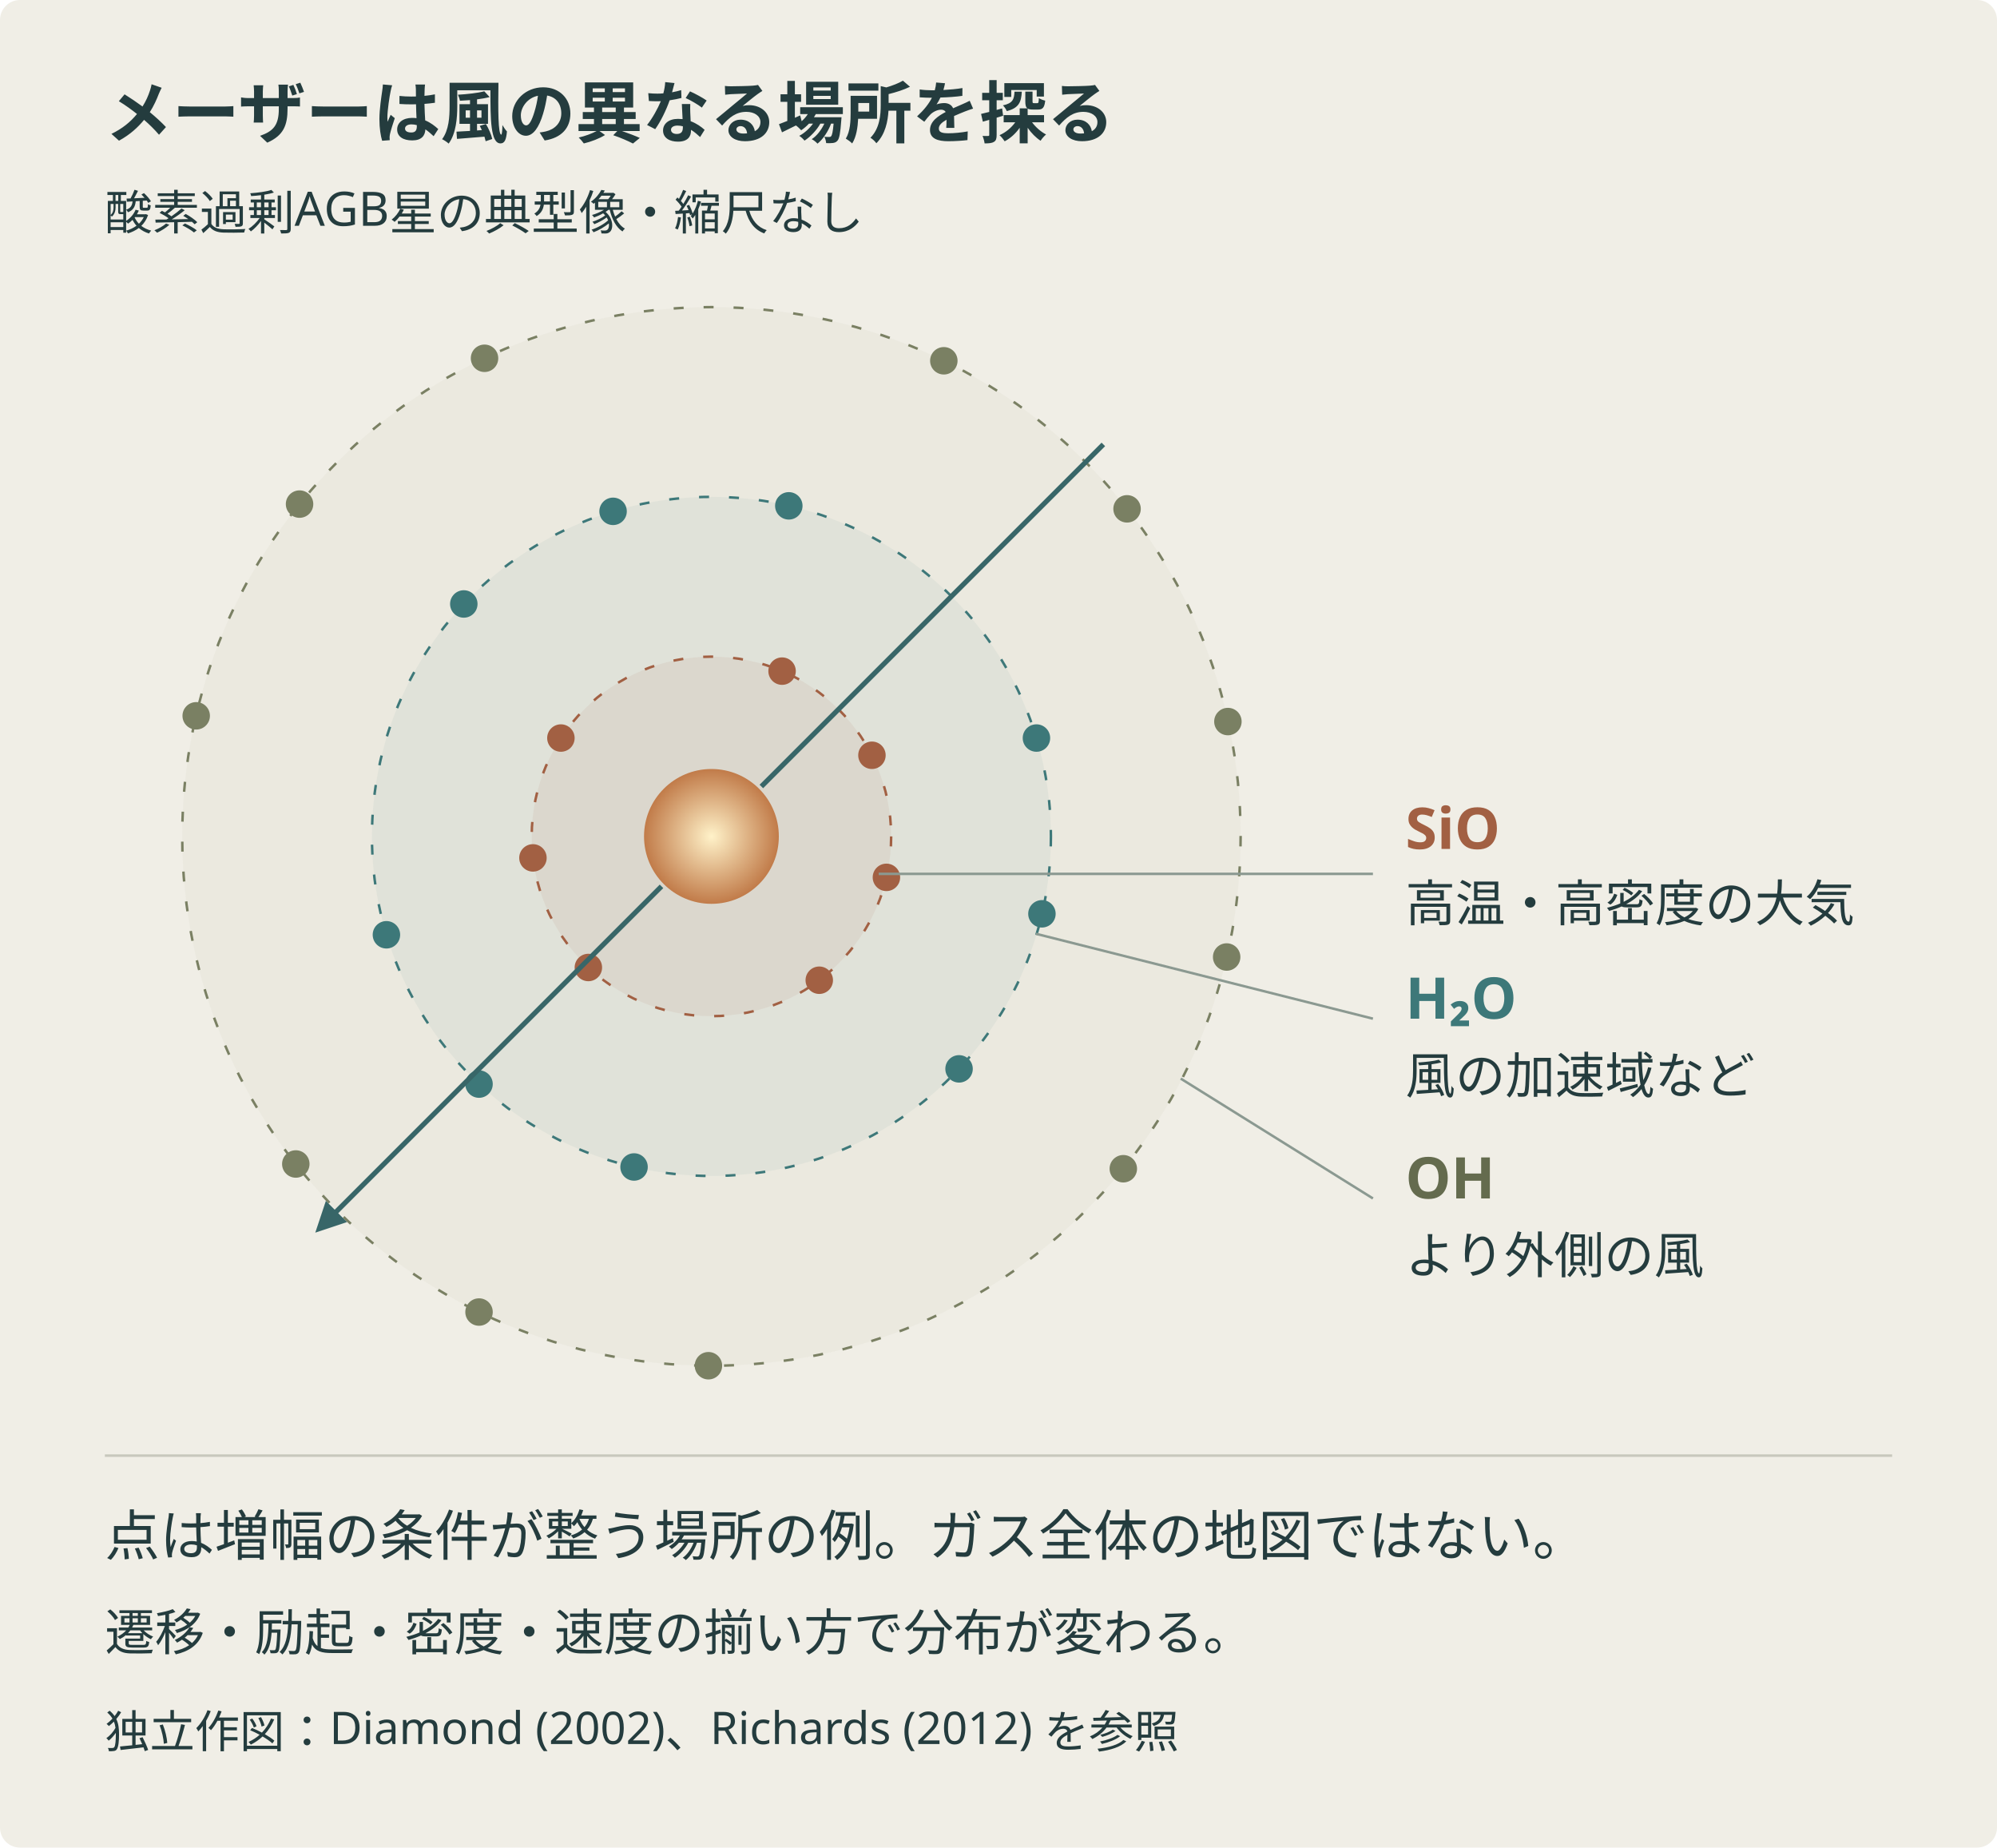
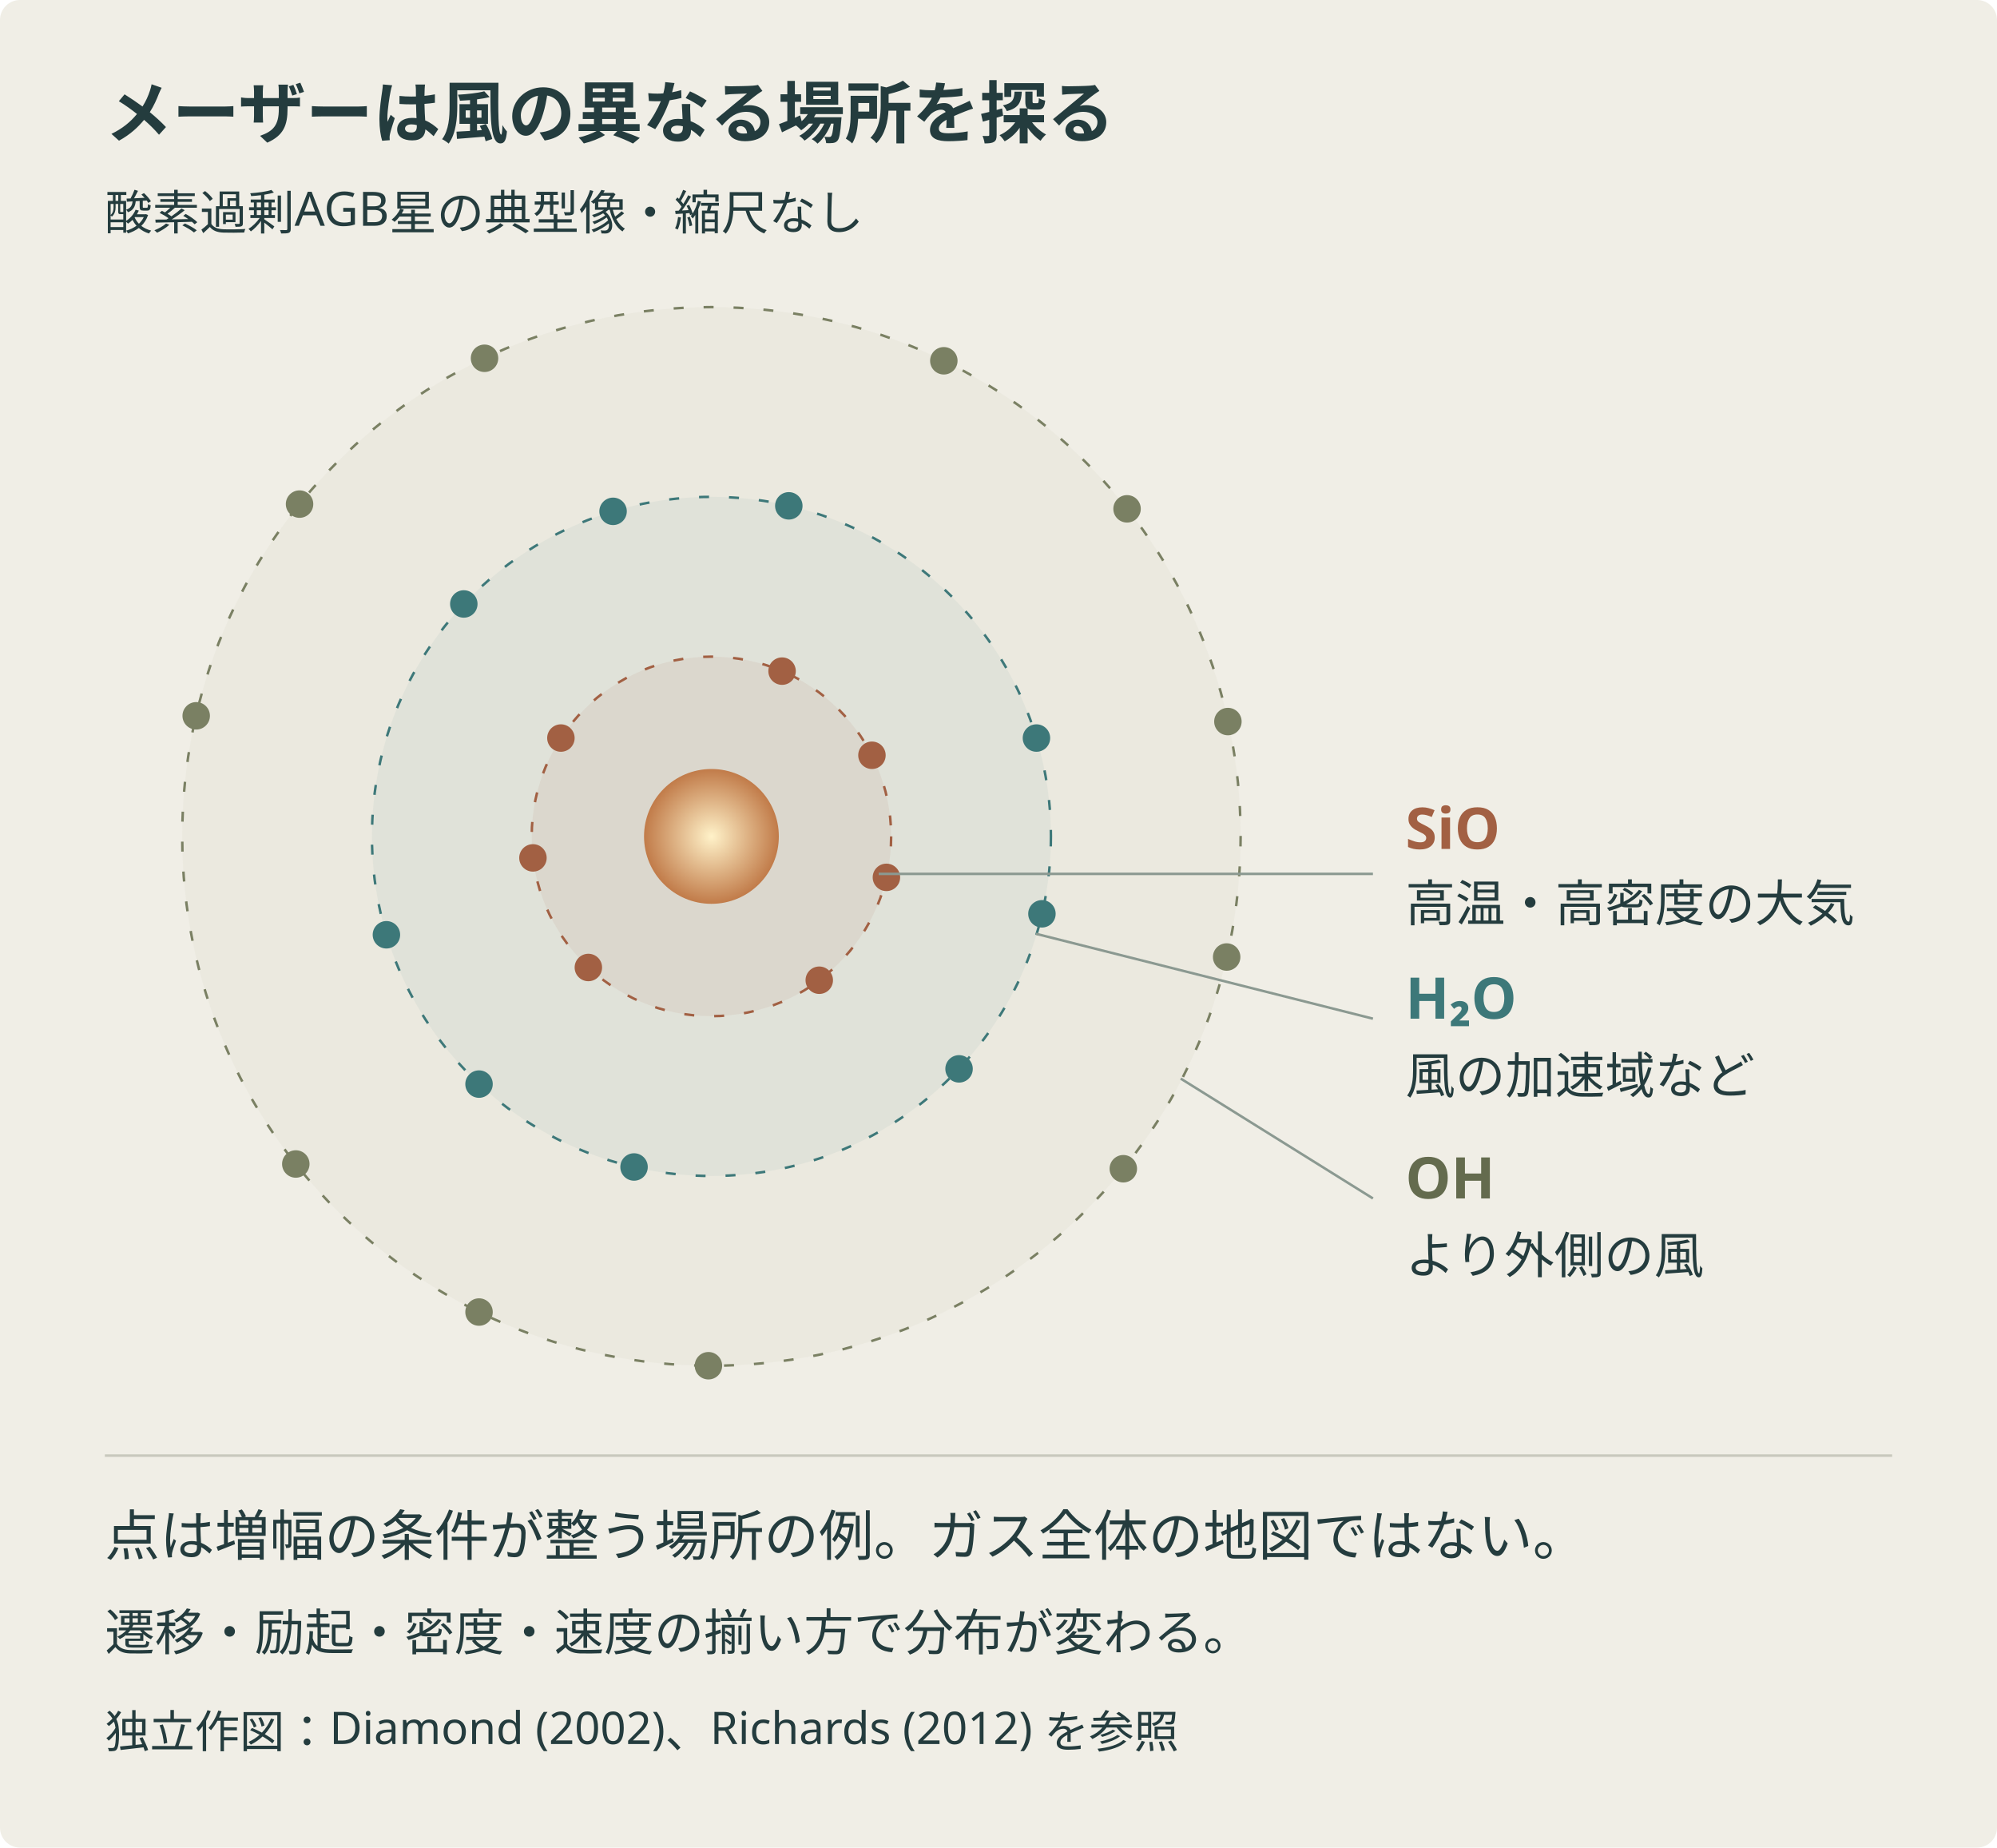
<svg xmlns="http://www.w3.org/2000/svg" width="800" height="740" viewBox="0 0 800 740" role="img" aria-labelledby="title desc">
  <defs>
-     <marker id="arrow" viewBox="0 0 10 10" refX="8" refY="5" markerWidth="6" markerHeight="6" orient="auto-start-reverse">
-       <path d="M0 0 10 5 0 10Z" fill="#386668" />
-     </marker>
    <radialGradient id="star">
      <stop stop-color="#fff2c9" />
      <stop offset="1" stop-color="#c17b49" />
    </radialGradient>
  </defs>
  <rect width="800" height="740" rx="8" fill="#f0eee6" />
  <g font-family="Yu Gothic, Meiryo, sans-serif" fill="#243c3e" font-size="23">
    <text x="42" y="55" font-size="27" font-weight="bold">メーザーは風の異なる場所を探る</text>
    <text x="42" y="92" font-size="19">酸素過剰AGB星の典型像・縮尺なし</text>
    <circle cx="285" cy="335" r="212" fill="#7a8063" fill-opacity=".05" stroke="#7a8063" stroke-dasharray="4 8" />
    <circle cx="285" cy="335" r="136" fill="#3d7879" fill-opacity=".06" stroke="#3d7879" stroke-dasharray="4 8" />
    <circle cx="285" cy="335" r="72" fill="#a26043" fill-opacity=".08" stroke="#a26043" stroke-dasharray="4 8" />
    <circle cx="285" cy="335" r="27" fill="url(#star)" />
    <circle cx="355.1" cy="351.4" r="5.5" fill="#a26043" />
    <circle cx="328.2" cy="392.6" r="5.5" fill="#a26043" />
    <circle cx="235.7" cy="387.5" r="5.5" fill="#a26043" />
    <circle cx="213.5" cy="343.6" r="5.5" fill="#a26043" />
    <circle cx="224.7" cy="295.6" r="5.5" fill="#a26043" />
    <circle cx="313.3" cy="268.8" r="5.5" fill="#a26043" />
    <circle cx="349.3" cy="302.5" r="5.5" fill="#a26043" />
    <circle cx="417.4" cy="366.0" r="5.5" fill="#3d7879" />
    <circle cx="384.2" cy="428.1" r="5.5" fill="#3d7879" />
    <circle cx="254.0" cy="467.4" r="5.5" fill="#3d7879" />
    <circle cx="191.9" cy="434.2" r="5.5" fill="#3d7879" />
    <circle cx="154.8" cy="374.4" r="5.5" fill="#3d7879" />
    <circle cx="185.8" cy="241.9" r="5.5" fill="#3d7879" />
    <circle cx="245.6" cy="204.8" r="5.5" fill="#3d7879" />
    <circle cx="316.0" cy="202.6" r="5.5" fill="#3d7879" />
    <circle cx="415.2" cy="295.6" r="5.5" fill="#3d7879" />
    <circle cx="491.4" cy="383.3" r="5.5" fill="#7a8063" />
    <circle cx="450.0" cy="468.1" r="5.5" fill="#7a8063" />
    <circle cx="283.8" cy="547.0" r="5.5" fill="#7a8063" />
    <circle cx="191.9" cy="525.5" r="5.5" fill="#7a8063" />
    <circle cx="118.5" cy="466.2" r="5.5" fill="#7a8063" />
    <circle cx="78.6" cy="286.7" r="5.5" fill="#7a8063" />
    <circle cx="120.0" cy="201.9" r="5.5" fill="#7a8063" />
    <circle cx="194.1" cy="143.5" r="5.5" fill="#7a8063" />
    <circle cx="378.1" cy="144.5" r="5.5" fill="#7a8063" />
    <circle cx="451.5" cy="203.8" r="5.5" fill="#7a8063" />
    <circle cx="491.9" cy="289.0" r="5.5" fill="#7a8063" />
-     <path d="M305 315L442 178M265 355L128 492" stroke="#386668" stroke-width="2" marker-end="url(#arrow)" />
    <path d="M352 350H550M415 374L550 408M473 432L550 480" fill="none" stroke="#8b9991" />
    <text x="563" y="340" fill="#a26043" font-weight="bold">SiO</text>
    <text x="563" y="369" font-size="20">高温・高密度の大気</text>
    <text x="563" y="408" fill="#3d7879" font-weight="bold">H₂O</text>
    <text x="563" y="438" font-size="20">風の加速域など</text>
    <text x="563" y="480" fill="#646b4e" font-weight="bold">OH</text>
    <text x="563" y="510" font-size="20">より外側の風</text>
    <path d="M42 583H758" stroke="#c8c8bd" />
    <text x="42" y="623" font-size="22">点は増幅の条件が整う場所の例。ガス全体の地図ではない。</text>
    <text x="42" y="661" font-size="20">遷移・励起・密度・速度の揃い方で分布が変わる。</text>
    <text x="42" y="700" font-size="18">独立作図：Diamond (2002)、Richards (2012) を参照</text>
  </g>
</svg>
